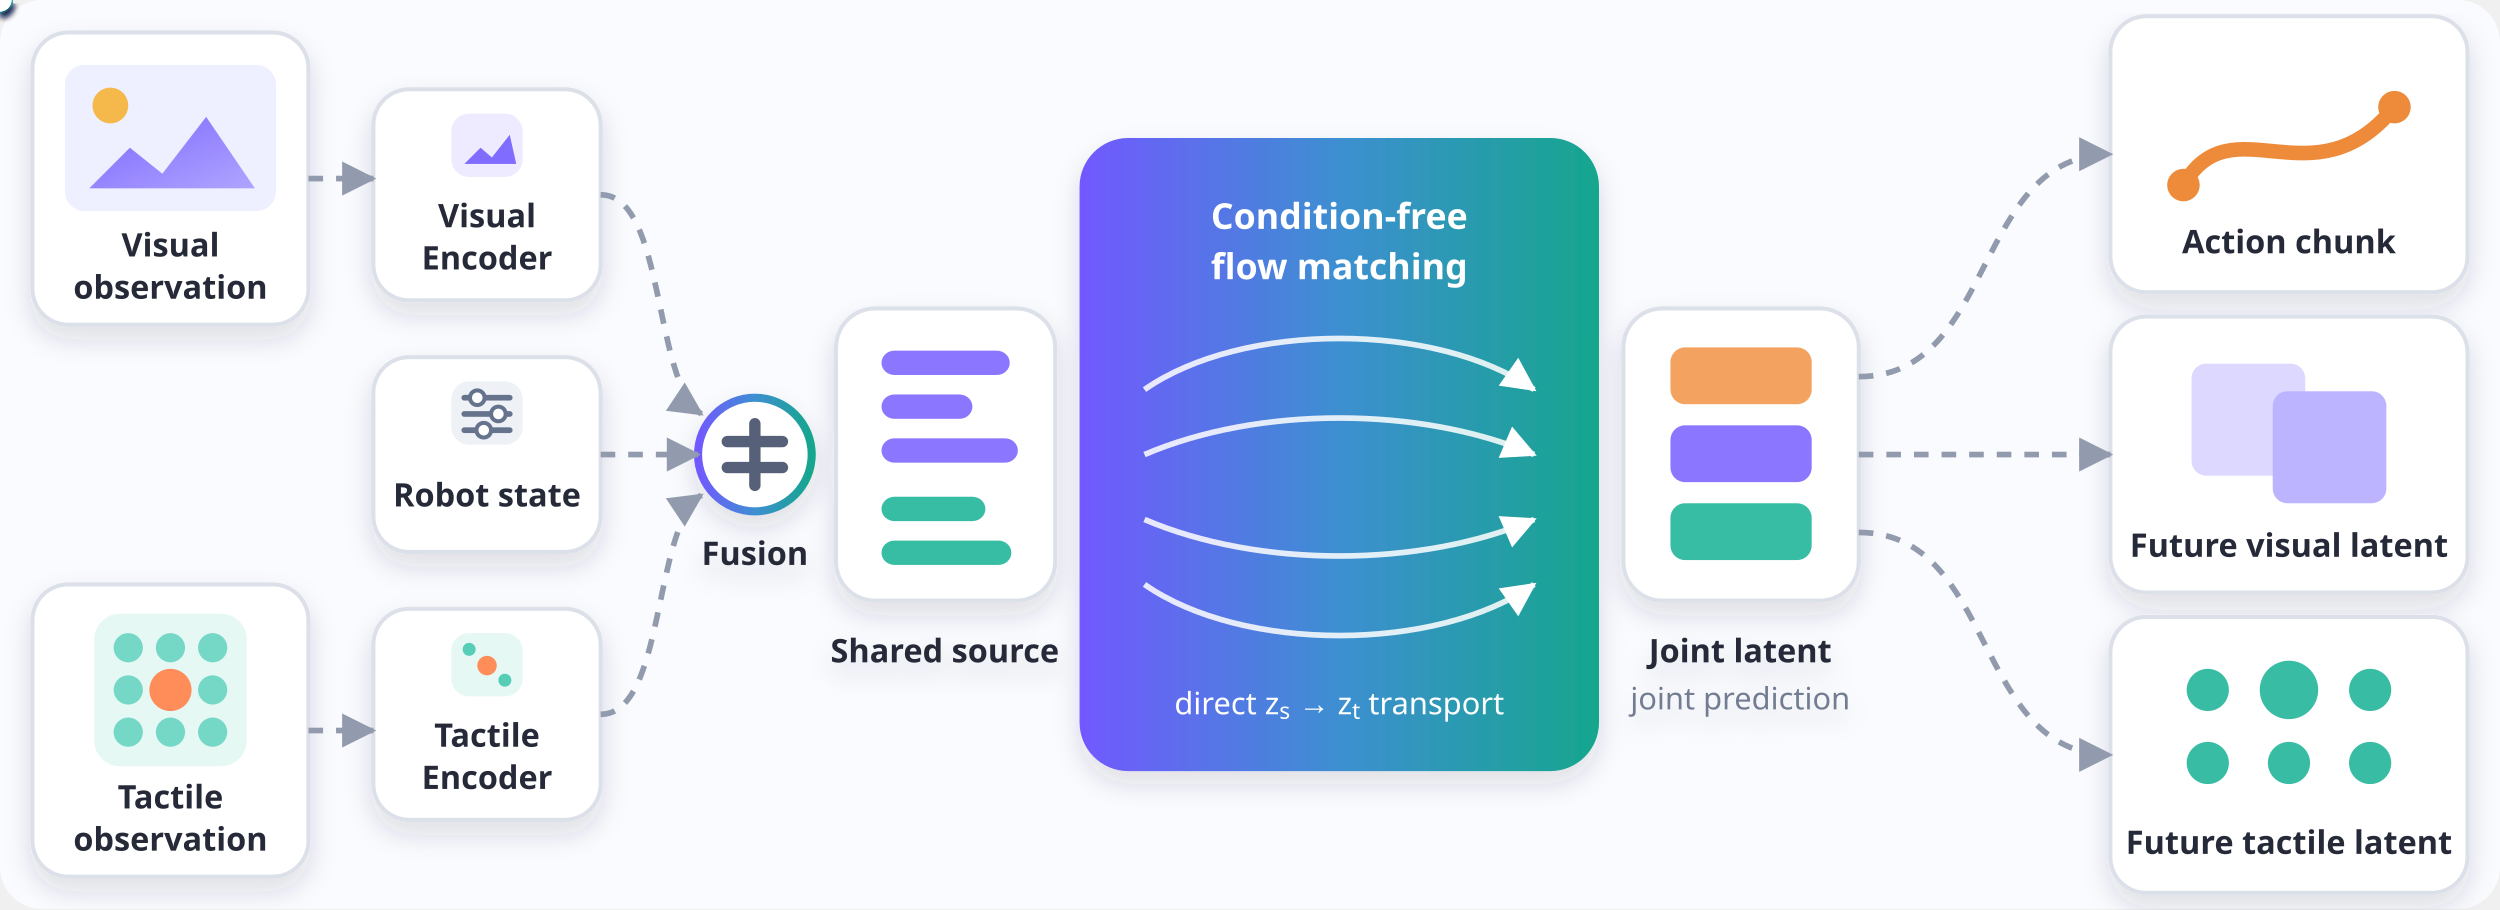
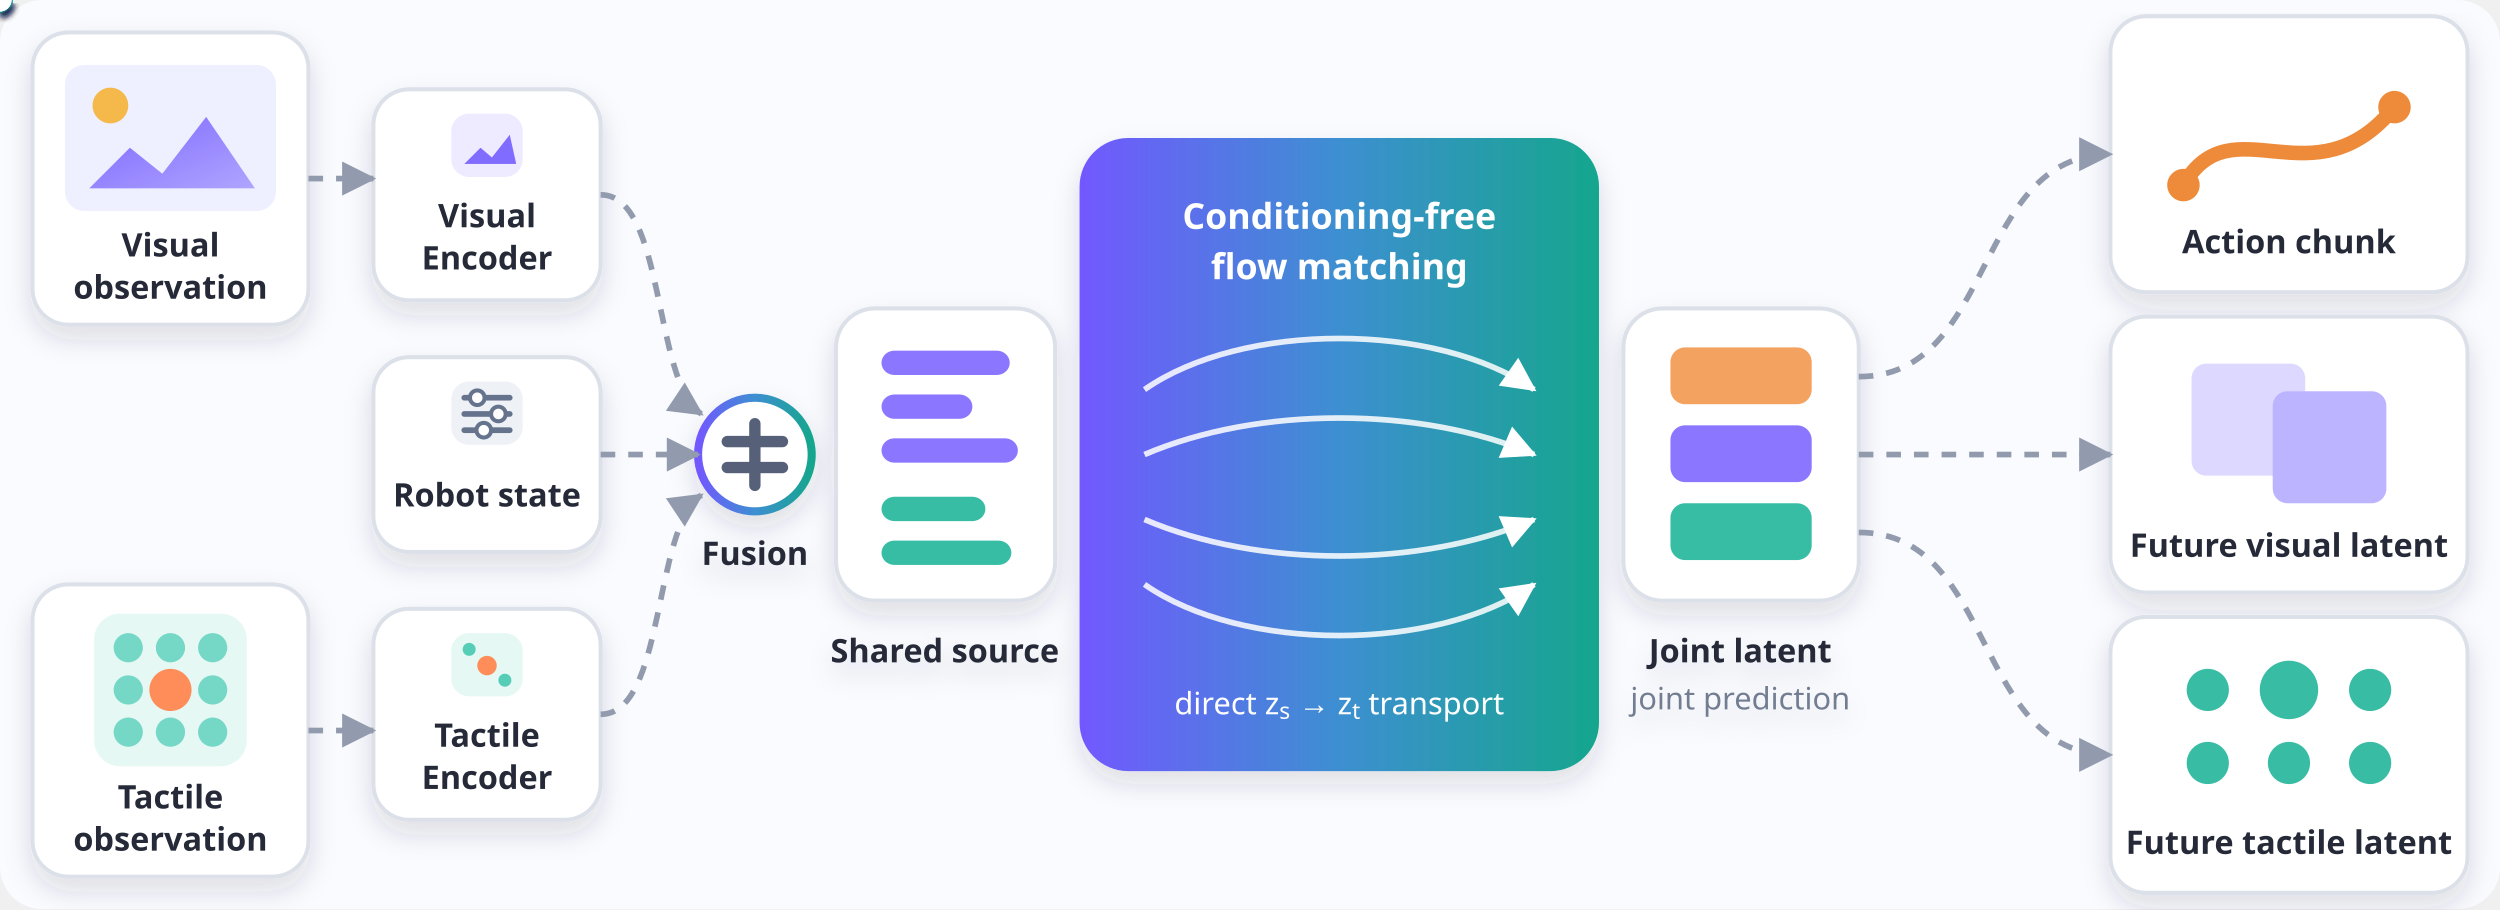
<svg xmlns="http://www.w3.org/2000/svg" viewBox="0 0 1540 560" role="img" aria-labelledby="title description">
  <defs>
    <linearGradient id="visual" x1="0" y1="0" x2="1" y2="1">
      <stop offset="0" stop-color="#7258ff" />
      <stop offset="1" stop-color="#a99cff" />
    </linearGradient>
    <linearGradient id="tactile" x1="0" y1="0" x2="1" y2="1">
      <stop offset="0" stop-color="#12a287" />
      <stop offset="1" stop-color="#61d7c2" />
    </linearGradient>
    <linearGradient id="flow" x1="0" y1="0" x2="1" y2="0">
      <stop offset="0" stop-color="#7258ff" />
      <stop offset=".5" stop-color="#3d8fd1" />
      <stop offset="1" stop-color="#16a68d" />
    </linearGradient>
    <filter id="shadow" x="-20%" y="-20%" width="140%" height="150%">
      <feDropShadow dx="0" dy="8" stdDeviation="8" flood-color="#26324a" flood-opacity=".14" />
    </filter>
    <marker id="arrow" markerWidth="6" markerHeight="6" refX="5.5" refY="3" orient="auto">
      <path d="M0 0L6 3 0 6Z" fill="#929bad" />
    </marker>
    <marker id="arrow-light" markerWidth="6" markerHeight="6" refX="5.5" refY="3" orient="auto">
      <path d="M0 0L6 3 0 6Z" fill="#fff" />
    </marker>
    <path id="p1" d="M190 110H230" />
    <path id="p2" d="M190 450H230" />
    <path id="p3" d="M370 120C410 120 402 235 432 255" />
    <path id="p4" d="M370 440C410 440 402 325 432 305" />
    <path id="pstate" d="M370 280H430" />
    <path id="p8" d="M1145 232C1230 232 1215 95 1300 95" />
    <path id="p9" d="M1145 280H1300" />
    <path id="p10" d="M1145 328C1230 328 1215 465 1300 465" />
    <path id="f1" d="M705 240C765 198 885 198 945 240" />
    <path id="f2" d="M705 280C775 250 875 250 945 280" />
    <path id="f3" d="M705 320C775 350 875 350 945 320" />
    <path id="f4" d="M705 360C765 402 885 402 945 360" />
  </defs>
  <style>
    text { font-family: "Google Sans", "Noto Sans", Arial, sans-serif; }
    .card { fill: #fff; stroke: #dce0e9; stroke-width: 2.5; }
    .label { fill: #252b38; font-size: 22px; font-weight: 700; text-anchor: middle; }
    .compact-label { font-size: 20px; }
    .output-label { font-size: 20px; }
    .small { fill: #727d92; font-size: 19px; text-anchor: middle; }
    .light { fill: #fff; }
    .connector { fill: none; marker-end: url(#arrow); stroke: #929bad; stroke-dasharray: 9 8; stroke-width: 3.5; animation: travel 1.2s linear infinite; }
    .flow-line { fill: none; marker-end: url(#arrow-light); stroke: rgb(255 255 255 / 85%); stroke-width: 3.5; }
    .visual-particle { fill: #806cff; }
    .tactile-particle { fill: #22b69a; }
    .state-particle { fill: #65738d; }
    .fused-particle { fill: #398fc3; }
    .action-particle { fill: #ed8b3a; }
    .flow-particle { fill: #fff; filter: drop-shadow(0 2px 3px rgb(25 36 65 / 35%)); }
    .particle { filter: drop-shadow(0 2px 2px rgb(38 50 74 / 30%)); }
    .touch-hot { animation: pulse 1.7s ease-in-out infinite; transform-box: fill-box; transform-origin: center; }
    .target-part { animation: target-pulse 2.4s ease-in-out infinite; transform-box: fill-box; transform-origin: center; }
    .target-part.visual { animation-delay: -.8s; }
    .target-part.tactile { animation-delay: -1.6s; }
    @keyframes travel { to { stroke-dashoffset: -34; } }
    @keyframes pulse { 50% { opacity: .65; transform: scale(1.3); } }
    @keyframes target-pulse { 50% { opacity: .68; transform: scaleX(.88); } }
    @media (prefers-reduced-motion: reduce) {
      .particles { display: none; }
      .connector, .touch-hot, .target-part { animation: none; }
    }
  </style>
  <rect width="1540" height="560" rx="26" fill="#fafbfe" />
  <g filter="url(#shadow)">
    <rect x="20" y="20" width="170" height="180" rx="22" class="card" />
    <rect x="40" y="40" width="130" height="90" rx="12" fill="#eef0ff" />
    <path d="M55 116L80 91 100 107 127 72 157 116Z" fill="url(#visual)" opacity=".9" />
    <circle cx="68" cy="65" r="11" fill="#f5b84b" />
    <text x="105" y="158" class="label compact-label">Visual</text>
    <text x="105" y="184" class="label compact-label">observation</text>
    <rect x="20" y="360" width="170" height="180" rx="22" class="card" />
    <rect x="58" y="378" width="94" height="94" rx="16" fill="#e5f8f4" />
    <g fill="#75d8c6">
      <circle cx="79" cy="399" r="9" />
      <circle cx="105" cy="399" r="9" />
      <circle cx="131" cy="399" r="9" />
      <circle cx="79" cy="425" r="9" />
      <circle cx="105" cy="425" r="13" fill="#ff8d5a" class="touch-hot" />
      <circle cx="131" cy="425" r="9" />
      <circle cx="79" cy="451" r="9" />
      <circle cx="105" cy="451" r="9" />
      <circle cx="131" cy="451" r="9" />
    </g>
    <text x="105" y="498" class="label compact-label">Tactile</text>
    <text x="105" y="524" class="label compact-label">observation</text>
    <rect x="230" y="55" width="140" height="130" rx="22" class="card" stroke="#a99cff" />
    <rect x="278" y="70" width="44" height="39" rx="11" fill="#eeeaff" />
    <path d="M286 101L296 91 303 97 314 83 318 101Z" fill="#806cff" />
    <text x="300" y="140" class="label compact-label">Visual</text>
    <text x="300" y="166" class="label compact-label">Encoder</text>
    <rect x="230" y="375" width="140" height="130" rx="22" class="card" stroke="#73d9c6" />
    <rect x="278" y="390" width="44" height="39" rx="11" fill="#e5f8f4" />
    <circle cx="289" cy="400" r="4" fill="#55cdb7" />
    <circle cx="300" cy="410" r="6" fill="#ff8d5a" />
    <circle cx="311" cy="419" r="4" fill="#55cdb7" />
    <text x="300" y="460" class="label compact-label">Tactile</text>
    <text x="300" y="486" class="label compact-label">Encoder</text>
    <rect x="230" y="220" width="140" height="120" rx="22" class="card" stroke="#9ca6b8" />
    <rect x="278" y="235" width="44" height="39" rx="11" fill="#eef1f6" />
    <path d="M286 245H314M286 255H314M286 265H314" stroke="#65738d" stroke-width="3.5" stroke-linecap="round" />
    <circle cx="294" cy="245" r="4.5" fill="#fff" stroke="#65738d" stroke-width="2.5" />
    <circle cx="307" cy="255" r="4.5" fill="#fff" stroke="#65738d" stroke-width="2.5" />
    <circle cx="298" cy="265" r="4.5" fill="#fff" stroke="#65738d" stroke-width="2.5" />
    <text x="300" y="312" class="label compact-label">Robot state</text>
    <circle cx="465" cy="280" r="35" fill="#fff" stroke="url(#flow)" stroke-width="5" />
    <path d="M448 272H482M448 288H482M465 261V299" stroke="#566178" stroke-width="7" stroke-linecap="round" />
    <text x="465" y="348" class="label compact-label">Fusion</text>
    <rect x="515" y="190" width="135" height="180" rx="24" class="card" stroke="#7d6aff" />
    <g fill="#8a76ff">
      <rect x="543" y="216" width="79" height="15" rx="8" />
      <rect x="543" y="243" width="56" height="15" rx="8" />
      <rect x="543" y="270" width="84" height="15" rx="8" />
    </g>
    <g fill="#37bda5">
      <rect x="543" y="306" width="64" height="15" rx="8" />
      <rect x="543" y="333" width="80" height="15" rx="8" />
    </g>
    <text x="582" y="408" class="label compact-label">Shared source</text>
    <rect x="665" y="85" width="320" height="390" rx="30" fill="url(#flow)" />
-     <text x="825" y="141" class="label light">Condition-free</text>
+     <text x="825" y="141" class="label light">Conditioning-free</text>
    <text x="825" y="172" class="label light">flow matching</text>
    <g>
      <use href="#f1" class="flow-line" />
      <use href="#f2" class="flow-line" />
      <use href="#f3" class="flow-line" />
      <use href="#f4" class="flow-line" />
    </g>
    <text x="825" y="440" class="small light">direct z<tspan baseline-shift="sub" font-size="14">s</tspan> → z<tspan baseline-shift="sub" font-size="14">t</tspan> transport</text>
    <rect x="1000" y="190" width="145" height="180" rx="24" class="card" stroke="#389dba" />
    <rect x="1029" y="214" width="87" height="35" rx="9" fill="#f3a25e" class="target-part action" />
    <rect x="1029" y="262" width="87" height="35" rx="9" fill="#8a76ff" class="target-part visual" />
    <rect x="1029" y="310" width="87" height="35" rx="9" fill="#37bda5" class="target-part tactile" />
    <text x="1072" y="408" class="label compact-label">Joint latent</text>
    <text x="1072" y="437" class="small">joint prediction</text>
    <rect x="1300" y="10" width="220" height="170" rx="22" class="card" stroke="#f4bb89" />
    <path d="M1345 114C1375 62 1425 127 1475 66" fill="none" stroke="#ed8b3a" stroke-width="9" stroke-linecap="round" />
    <circle cx="1345" cy="114" r="10" fill="#ed8b3a" />
    <circle cx="1475" cy="66" r="10" fill="#ed8b3a" />
    <text x="1410" y="156" class="label output-label">Action chunk</text>
    <rect x="1300" y="195" width="220" height="170" rx="22" class="card" stroke="#b8acff" />
    <rect x="1350" y="224" width="70" height="69" rx="9" fill="#dcd8ff" />
    <rect x="1400" y="241" width="70" height="69" rx="9" fill="#bdb4ff" />
    <text x="1410" y="343" class="label output-label">Future visual latent</text>
    <rect x="1300" y="380" width="220" height="170" rx="22" class="card" stroke="#7edbc9" />
    <g fill="#38bca4">
      <circle cx="1360" cy="425" r="13" />
      <circle cx="1410" cy="425" r="18" />
      <circle cx="1460" cy="425" r="13" />
      <circle cx="1360" cy="470" r="13" />
      <circle cx="1410" cy="470" r="13" />
      <circle cx="1460" cy="470" r="13" />
    </g>
    <text x="1410" y="526" class="label output-label">Future tactile latent</text>
  </g>
  <g>
    <use href="#p1" class="connector" />
    <use href="#p2" class="connector" />
    <use href="#p3" class="connector" />
    <use href="#p4" class="connector" />
    <use href="#pstate" class="connector" />
    <use href="#p8" class="connector" />
    <use href="#p9" class="connector" />
    <use href="#p10" class="connector" />
  </g>
  <g class="particles">
    <circle r="8" class="particle visual-particle">
      <animateMotion dur="2.6s" repeatCount="indefinite">
        <mpath href="#p1" />
      </animateMotion>
    </circle>
    <circle r="8" class="particle tactile-particle">
      <animateMotion dur="2.6s" begin="-.35s" repeatCount="indefinite">
        <mpath href="#p2" />
      </animateMotion>
    </circle>
    <circle r="8" class="particle visual-particle">
      <animateMotion dur="2.6s" begin="-.65s" repeatCount="indefinite">
        <mpath href="#p3" />
      </animateMotion>
    </circle>
    <circle r="8" class="particle tactile-particle">
      <animateMotion dur="2.6s" begin="-1s" repeatCount="indefinite">
        <mpath href="#p4" />
      </animateMotion>
    </circle>
    <circle r="7" class="particle state-particle">
      <animateMotion dur="2.1s" begin="-.8s" repeatCount="indefinite">
        <mpath href="#pstate" />
      </animateMotion>
    </circle>
    <circle r="8" class="particle action-particle">
      <animateMotion dur="2.8s" begin="-2s" repeatCount="indefinite">
        <mpath href="#p8" />
      </animateMotion>
    </circle>
    <circle r="8" class="particle visual-particle">
      <animateMotion dur="2.8s" begin="-2.25s" repeatCount="indefinite">
        <mpath href="#p9" />
      </animateMotion>
    </circle>
    <circle r="8" class="particle tactile-particle">
      <animateMotion dur="2.8s" begin="-2.5s" repeatCount="indefinite">
        <mpath href="#p10" />
      </animateMotion>
    </circle>
    <circle r="7" class="flow-particle">
      <animateMotion dur="2.2s" repeatCount="indefinite">
        <mpath href="#f1" />
      </animateMotion>
    </circle>
    <circle r="7" class="flow-particle">
      <animateMotion dur="2.2s" begin="-.55s" repeatCount="indefinite">
        <mpath href="#f2" />
      </animateMotion>
    </circle>
    <circle r="7" class="flow-particle">
      <animateMotion dur="2.2s" begin="-1.1s" repeatCount="indefinite">
        <mpath href="#f3" />
      </animateMotion>
    </circle>
    <circle r="7" class="flow-particle">
      <animateMotion dur="2.2s" begin="-1.65s" repeatCount="indefinite">
        <mpath href="#f4" />
      </animateMotion>
    </circle>
  </g>
</svg>
